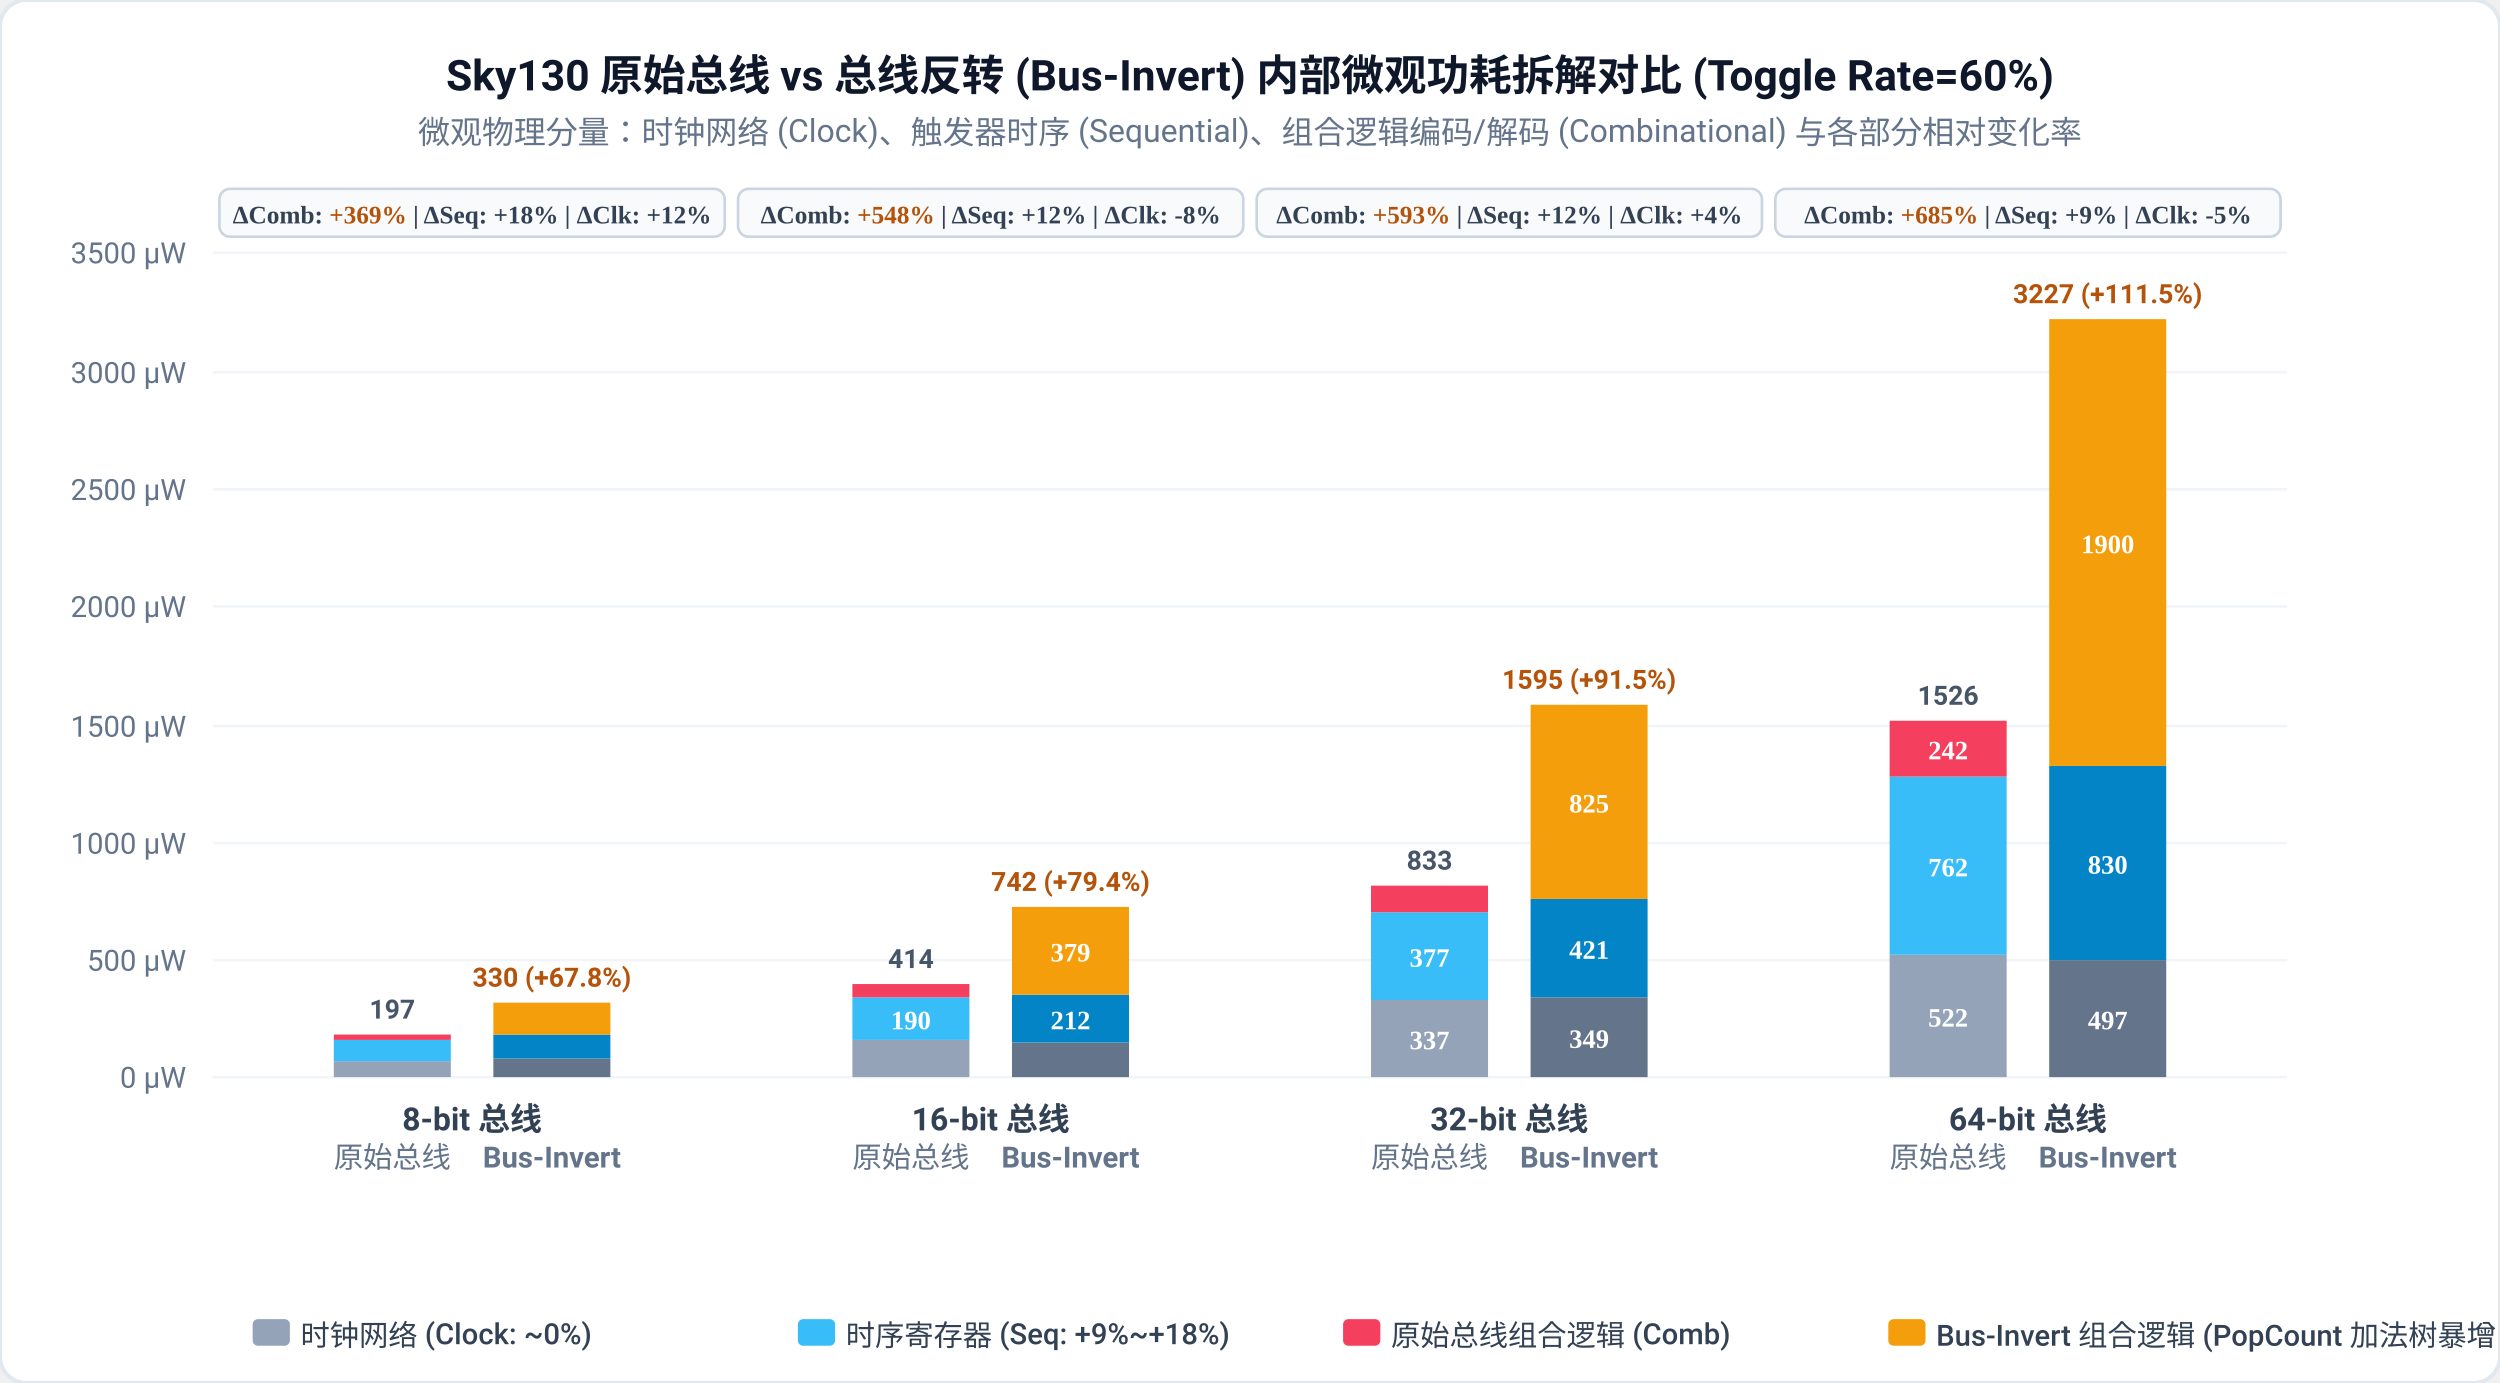
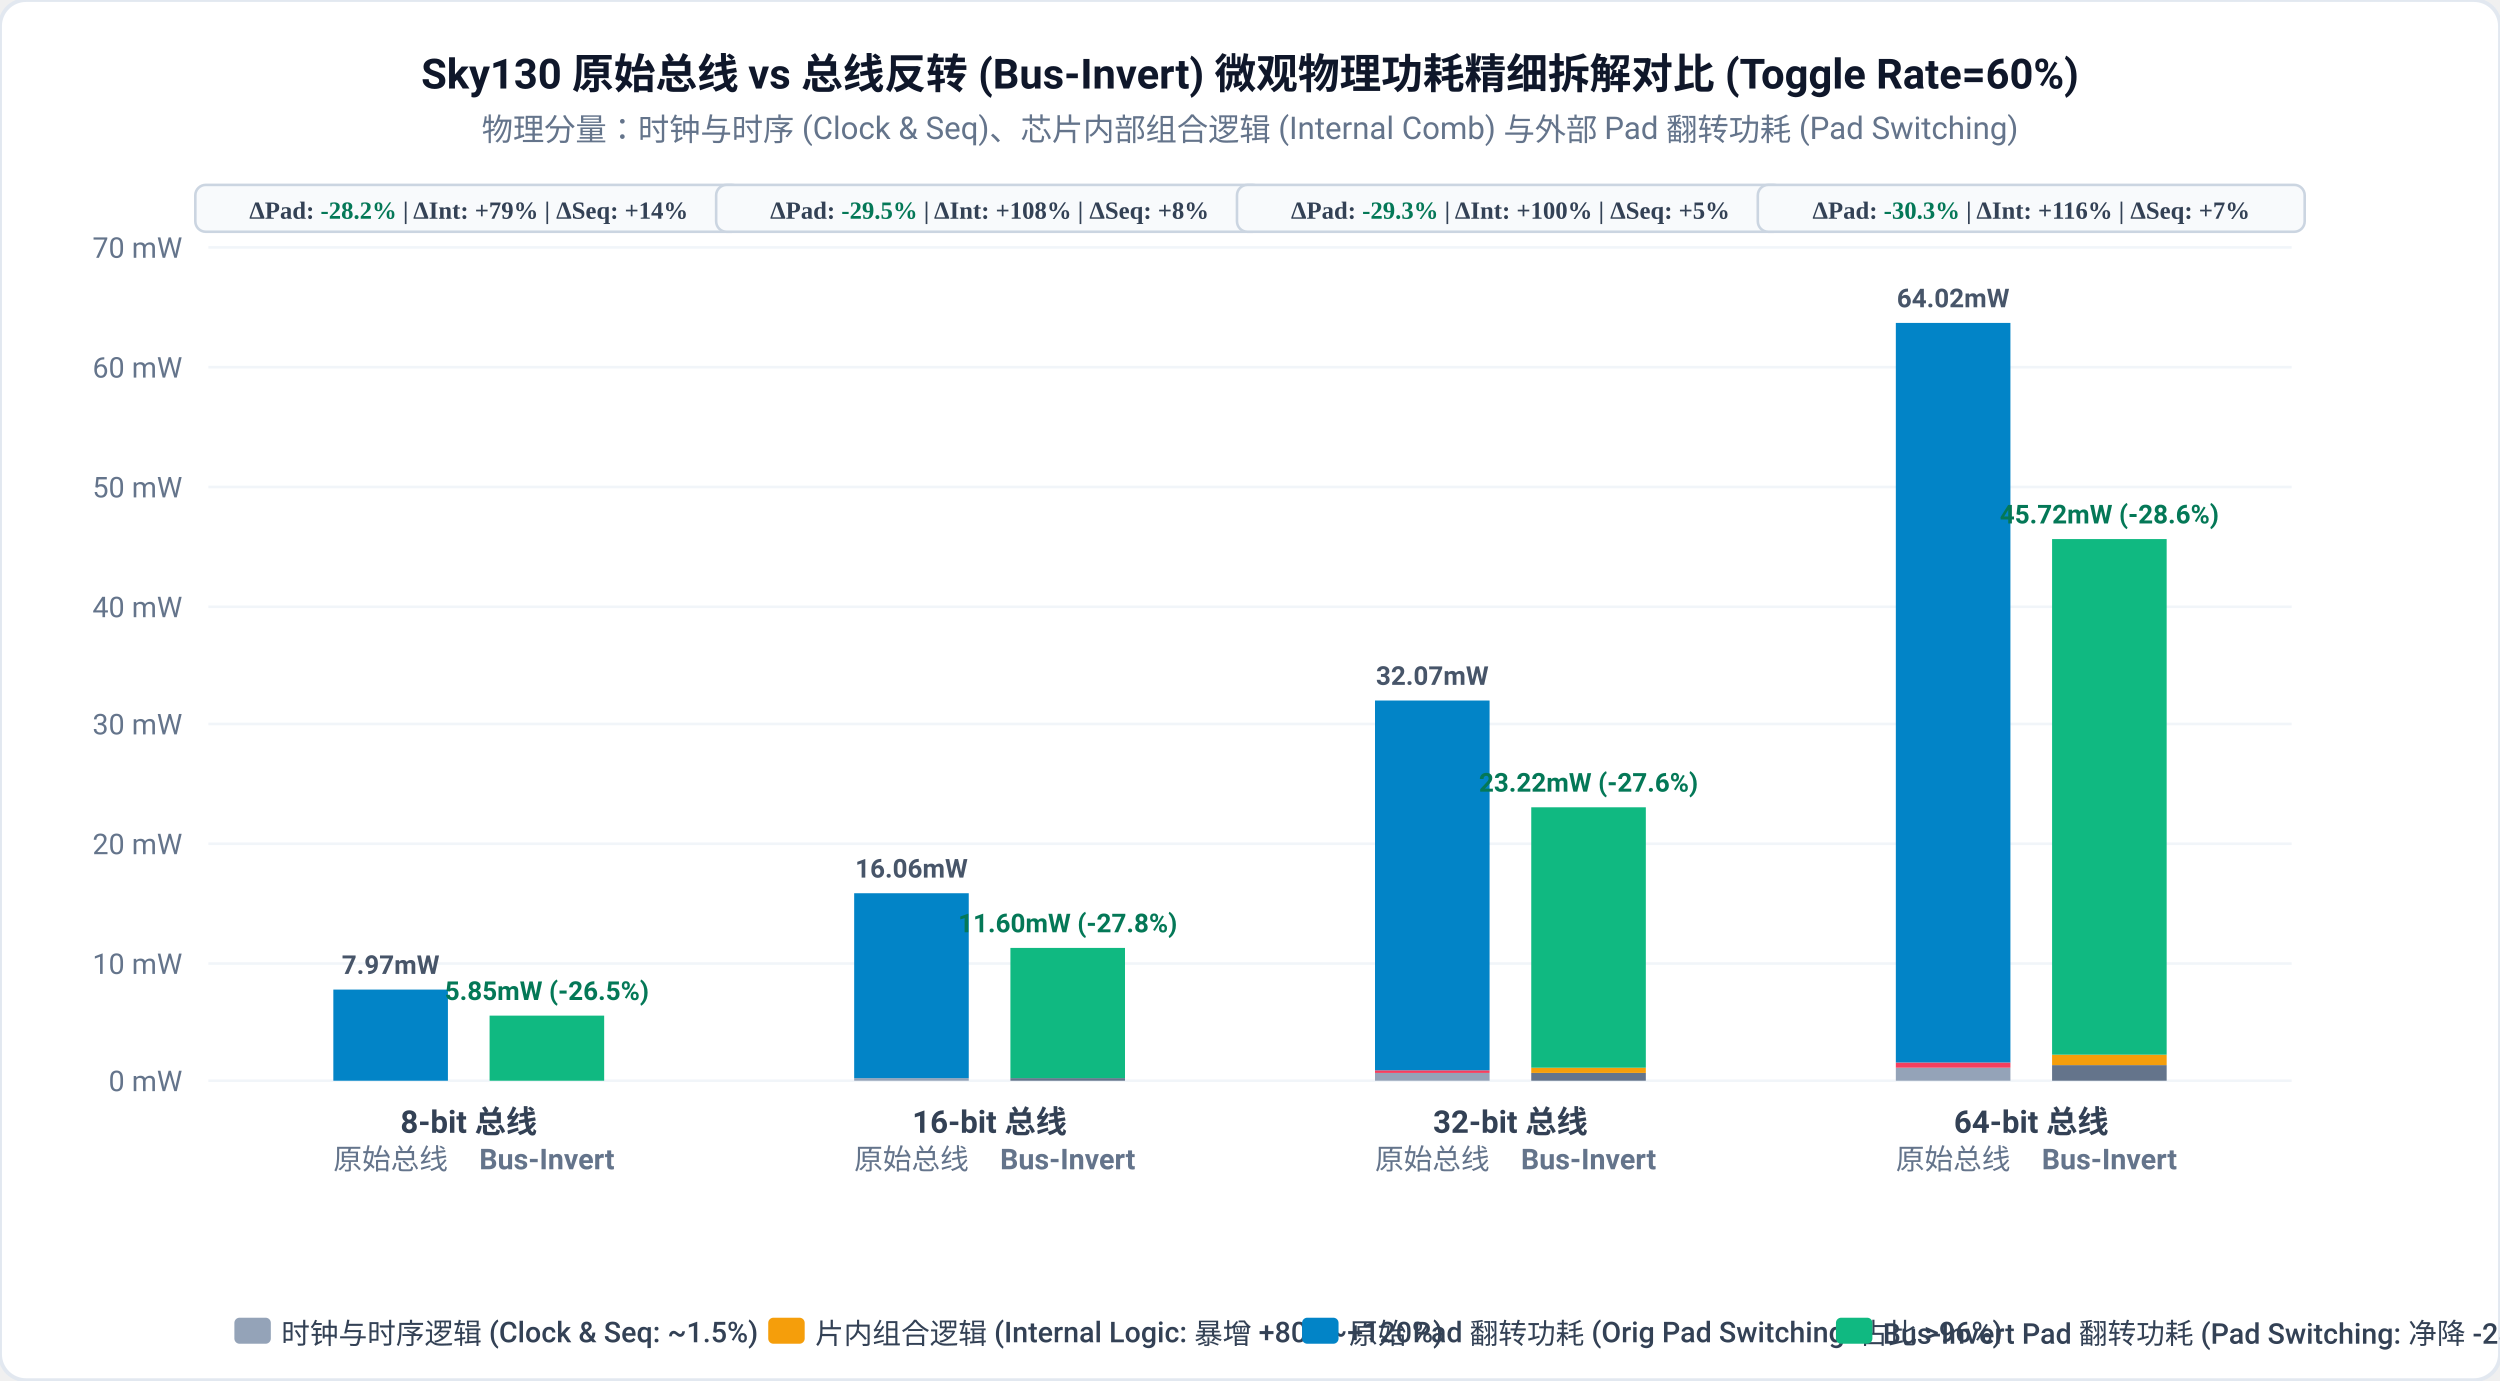
- <svg xmlns="http://www.w3.org/2000/svg" viewBox="0 0 940 520" width="940" height="520">
+ <svg xmlns="http://www.w3.org/2000/svg" viewBox="0 0 960 530" width="960" height="530">
  <defs>
    <style>
    .title { font-family: -apple-system, BlinkMacSystemFont, "Segoe UI", Roboto, Helvetica, Arial, sans-serif; font-size: 16px; font-weight: 700; fill: #0f172a; }
    .subtitle { font-family: -apple-system, BlinkMacSystemFont, "Segoe UI", Roboto, Helvetica, Arial, sans-serif; font-size: 12px; fill: #64748b; }
    .axis-label { font-family: -apple-system, BlinkMacSystemFont, "Segoe UI", Roboto, Helvetica, Arial, sans-serif; font-size: 12px; font-weight: 600; fill: #334155; }
    .tick-label { font-family: -apple-system, BlinkMacSystemFont, "Segoe UI", Roboto, Helvetica, Arial, sans-serif; font-size: 11px; fill: #64748b; }
    .data-label { font-family: -apple-system, BlinkMacSystemFont, "Segoe UI", Roboto, Helvetica, Arial, sans-serif; font-size: 10px; font-weight: 700; }
    .legend-text { font-family: -apple-system, BlinkMacSystemFont, "Segoe UI", Roboto, Helvetica, Arial, sans-serif; font-size: 11px; font-weight: 500; fill: #334155; }
    .grid-line { stroke: #f1f5f9; stroke-width: 1; }
    .zero-line { stroke: #475569; stroke-width: 1.5; stroke-dasharray: 4,4; }
    .axis-line { stroke: #cbd5e1; stroke-width: 1.5; }
  </style>
    <linearGradient id="grad-green" x1="0" y1="0" x2="0" y2="1">
      <stop offset="0%" stop-color="#10b981" />
      <stop offset="100%" stop-color="#059669" />
    </linearGradient>
    <linearGradient id="grad-blue" x1="0" y1="0" x2="0" y2="1">
      <stop offset="0%" stop-color="#0ea5e9" />
      <stop offset="100%" stop-color="#0284c7" />
    </linearGradient>
    <linearGradient id="grad-amber" x1="0" y1="0" x2="0" y2="1">
      <stop offset="0%" stop-color="#f59e0b" />
      <stop offset="100%" stop-color="#d97706" />
    </linearGradient>
    <linearGradient id="grad-red" x1="0" y1="0" x2="0" y2="1">
      <stop offset="0%" stop-color="#f43f5e" />
      <stop offset="100%" stop-color="#e11d48" />
    </linearGradient>
  </defs>
-   <rect width="940" height="520" rx="10" fill="#ffffff" stroke="#e2e8f0" stroke-width="1.5" />
-   <text x="470.0" y="34" text-anchor="middle" class="title">Sky130 原始总线 vs 总线反转 (Bus-Invert) 内部微观功耗拆解对比 (Toggle Rate=60%)</text>
-   <text x="470.0" y="54" text-anchor="middle" class="subtitle">微观物理分量：时钟网络 (Clock)、触发器时序 (Sequential)、组合逻辑编码/解码 (Combinational) 与各部分相对变化率</text>
-   <line x1="80" y1="405" x2="860" y2="405" class="grid-line" />
-   <text x="70" y="409" text-anchor="end" class="tick-label">0 µW</text>
-   <line x1="80" y1="361" x2="860" y2="361" class="grid-line" />
-   <text x="70" y="365" text-anchor="end" class="tick-label">500 µW</text>
-   <line x1="80" y1="317" x2="860" y2="317" class="grid-line" />
-   <text x="70" y="321" text-anchor="end" class="tick-label">1000 µW</text>
-   <line x1="80" y1="273" x2="860" y2="273" class="grid-line" />
-   <text x="70" y="277" text-anchor="end" class="tick-label">1500 µW</text>
-   <line x1="80" y1="228" x2="860" y2="228" class="grid-line" />
-   <text x="70" y="232" text-anchor="end" class="tick-label">2000 µW</text>
-   <line x1="80" y1="184" x2="860" y2="184" class="grid-line" />
-   <text x="70" y="188" text-anchor="end" class="tick-label">2500 µW</text>
-   <line x1="80" y1="140" x2="860" y2="140" class="grid-line" />
-   <text x="70" y="144" text-anchor="end" class="tick-label">3000 µW</text>
-   <line x1="80" y1="95" x2="860" y2="95" class="grid-line" />
-   <text x="70" y="99" text-anchor="end" class="tick-label">3500 µW</text>
-   <rect x="82.5" y="71" width="190" height="18" rx="4" fill="#f8fafc" stroke="#cbd5e1" stroke-width="1" />
-   <text x="177.5" y="84" text-anchor="middle" font-size="9.5px" font-weight="600" fill="#334155">ΔComb: <tspan fill="#b45309" font-weight="700">+369%</tspan> | ΔSeq: +18% | ΔClk: +12%</text>
-   <rect x="125.5" y="399" width="44" height="6" fill="#94a3b8" />
-   <rect x="125.5" y="391" width="44" height="8" fill="#38bdf8" />
-   <rect x="125.5" y="389" width="44" height="2" fill="#f43f5e" />
-   <text x="147.5" y="383" text-anchor="middle" class="data-label" fill="#475569">197</text>
-   <rect x="185.5" y="398" width="44" height="7" fill="#64748b" />
-   <rect x="185.5" y="389" width="44" height="9" fill="#0284c7" />
-   <rect x="185.5" y="377" width="44" height="12" fill="#f59e0b" />
-   <text x="207.5" y="371" text-anchor="middle" class="data-label" fill="#b45309">330 (+67.8%)</text>
-   <text x="177.5" y="425" text-anchor="middle" class="axis-label">8-bit 总线</text>
-   <text x="147.5" y="439" text-anchor="middle" class="tick-label">原始总线</text>
-   <text x="207.5" y="439" text-anchor="middle" class="tick-label" font-weight="600" fill="#b45309">Bus-Invert</text>
-   <rect x="277.5" y="71" width="190" height="18" rx="4" fill="#f8fafc" stroke="#cbd5e1" stroke-width="1" />
-   <text x="372.5" y="84" text-anchor="middle" font-size="9.5px" font-weight="600" fill="#334155">ΔComb: <tspan fill="#b45309" font-weight="700">+548%</tspan> | ΔSeq: +12% | ΔClk: -8%</text>
-   <rect x="320.5" y="391" width="44" height="14" fill="#94a3b8" />
-   <rect x="320.5" y="375" width="44" height="16" fill="#38bdf8" />
-   <text x="342.5" y="387.0" text-anchor="middle" font-size="10px" font-weight="600" fill="#ffffff">190</text>
-   <rect x="320.5" y="370" width="44" height="5" fill="#f43f5e" />
-   <text x="342.5" y="364" text-anchor="middle" class="data-label" fill="#475569">414</text>
-   <rect x="380.5" y="392" width="44" height="13" fill="#64748b" />
-   <rect x="380.5" y="374" width="44" height="18" fill="#0284c7" />
-   <text x="402.5" y="387.0" text-anchor="middle" font-size="10px" font-weight="600" fill="#ffffff">212</text>
-   <rect x="380.5" y="341" width="44" height="33" fill="#f59e0b" />
-   <text x="402.5" y="361.5" text-anchor="middle" font-size="10px" font-weight="600" fill="#ffffff">379</text>
-   <text x="402.5" y="335" text-anchor="middle" class="data-label" fill="#b45309">742 (+79.4%)</text>
-   <text x="372.5" y="425" text-anchor="middle" class="axis-label">16-bit 总线</text>
-   <text x="342.5" y="439" text-anchor="middle" class="tick-label">原始总线</text>
-   <text x="402.5" y="439" text-anchor="middle" class="tick-label" font-weight="600" fill="#b45309">Bus-Invert</text>
-   <rect x="472.5" y="71" width="190" height="18" rx="4" fill="#f8fafc" stroke="#cbd5e1" stroke-width="1" />
-   <text x="567.5" y="84" text-anchor="middle" font-size="9.5px" font-weight="600" fill="#334155">ΔComb: <tspan fill="#b45309" font-weight="700">+593%</tspan> | ΔSeq: +12% | ΔClk: +4%</text>
-   <rect x="515.5" y="376" width="44" height="29" fill="#94a3b8" />
-   <text x="537.5" y="394.5" text-anchor="middle" font-size="10px" font-weight="600" fill="#ffffff">337</text>
-   <rect x="515.5" y="343" width="44" height="33" fill="#38bdf8" />
-   <text x="537.5" y="363.5" text-anchor="middle" font-size="10px" font-weight="600" fill="#ffffff">377</text>
-   <rect x="515.5" y="333" width="44" height="10" fill="#f43f5e" />
-   <text x="537.5" y="327" text-anchor="middle" class="data-label" fill="#475569">833</text>
-   <rect x="575.5" y="375" width="44" height="30" fill="#64748b" />
-   <text x="597.5" y="394.0" text-anchor="middle" font-size="10px" font-weight="600" fill="#ffffff">349</text>
-   <rect x="575.5" y="338" width="44" height="37" fill="#0284c7" />
-   <text x="597.5" y="360.5" text-anchor="middle" font-size="10px" font-weight="600" fill="#ffffff">421</text>
-   <rect x="575.5" y="265" width="44" height="73" fill="#f59e0b" />
-   <text x="597.5" y="305.5" text-anchor="middle" font-size="10px" font-weight="600" fill="#ffffff">825</text>
-   <text x="597.5" y="259" text-anchor="middle" class="data-label" fill="#b45309">1595 (+91.5%)</text>
-   <text x="567.5" y="425" text-anchor="middle" class="axis-label">32-bit 总线</text>
-   <text x="537.5" y="439" text-anchor="middle" class="tick-label">原始总线</text>
-   <text x="597.5" y="439" text-anchor="middle" class="tick-label" font-weight="600" fill="#b45309">Bus-Invert</text>
-   <rect x="667.5" y="71" width="190" height="18" rx="4" fill="#f8fafc" stroke="#cbd5e1" stroke-width="1" />
-   <text x="762.5" y="84" text-anchor="middle" font-size="9.5px" font-weight="600" fill="#334155">ΔComb: <tspan fill="#b45309" font-weight="700">+685%</tspan> | ΔSeq: +9% | ΔClk: -5%</text>
-   <rect x="710.5" y="359" width="44" height="46" fill="#94a3b8" />
-   <text x="732.5" y="386.0" text-anchor="middle" font-size="10px" font-weight="600" fill="#ffffff">522</text>
-   <rect x="710.5" y="292" width="44" height="67" fill="#38bdf8" />
-   <text x="732.5" y="329.5" text-anchor="middle" font-size="10px" font-weight="600" fill="#ffffff">762</text>
-   <rect x="710.5" y="271" width="44" height="21" fill="#f43f5e" />
-   <text x="732.5" y="285.5" text-anchor="middle" font-size="10px" font-weight="600" fill="#ffffff">242</text>
-   <text x="732.5" y="265" text-anchor="middle" class="data-label" fill="#475569">1526</text>
-   <rect x="770.5" y="361" width="44" height="44" fill="#64748b" />
-   <text x="792.5" y="387.0" text-anchor="middle" font-size="10px" font-weight="600" fill="#ffffff">497</text>
-   <rect x="770.5" y="288" width="44" height="73" fill="#0284c7" />
-   <text x="792.5" y="328.5" text-anchor="middle" font-size="10px" font-weight="600" fill="#ffffff">830</text>
-   <rect x="770.5" y="120" width="44" height="168" fill="#f59e0b" />
-   <text x="792.5" y="208.0" text-anchor="middle" font-size="10px" font-weight="600" fill="#ffffff">1900</text>
-   <text x="792.5" y="114" text-anchor="middle" class="data-label" fill="#b45309">3227 (+111.5%)</text>
-   <text x="762.5" y="425" text-anchor="middle" class="axis-label">64-bit 总线</text>
-   <text x="732.5" y="439" text-anchor="middle" class="tick-label">原始总线</text>
-   <text x="792.5" y="439" text-anchor="middle" class="tick-label" font-weight="600" fill="#b45309">Bus-Invert</text>
-   <rect x="95" y="496" width="14" height="10" rx="2" fill="#94a3b8" />
-   <text x="113" y="506" class="legend-text" font-size="11px">时钟网络 (Clock: ~0%)</text>
-   <rect x="300" y="496" width="14" height="10" rx="2" fill="#38bdf8" />
-   <text x="318" y="506" class="legend-text" font-size="11px">时序寄存器 (Seq: +9%~+18%)</text>
-   <rect x="505" y="496" width="14" height="10" rx="2" fill="#f43f5e" />
-   <text x="523" y="506" class="legend-text" font-size="11px">原始总线组合逻辑 (Comb)</text>
-   <rect x="710" y="496" width="14" height="10" rx="2" fill="#f59e0b" />
-   <text x="728" y="506" class="legend-text" font-size="11px">Bus-Invert 组合逻辑 (PopCount 加法树暴增 +369%~+685%)</text>
+   <rect width="960" height="530" rx="10" fill="#ffffff" stroke="#e2e8f0" stroke-width="1.5" />
+   <text x="480.0" y="34" text-anchor="middle" class="title">Sky130 原始总线 vs 总线反转 (Bus-Invert) 微观物理功耗精细拆解对比 (Toggle Rate=60%)</text>
+   <text x="480.0" y="54" text-anchor="middle" class="subtitle">物理分量：时钟与时序 (Clock &amp; Seq)、芯片内部组合逻辑 (Internal Comb) 与外部 Pad 翻转功耗 (Pad Switching)</text>
+   <line x1="80" y1="415" x2="880" y2="415" class="grid-line" />
+   <text x="70" y="419" text-anchor="end" class="tick-label">0 mW</text>
+   <line x1="80" y1="370" x2="880" y2="370" class="grid-line" />
+   <text x="70" y="374" text-anchor="end" class="tick-label">10 mW</text>
+   <line x1="80" y1="324" x2="880" y2="324" class="grid-line" />
+   <text x="70" y="328" text-anchor="end" class="tick-label">20 mW</text>
+   <line x1="80" y1="278" x2="880" y2="278" class="grid-line" />
+   <text x="70" y="282" text-anchor="end" class="tick-label">30 mW</text>
+   <line x1="80" y1="233" x2="880" y2="233" class="grid-line" />
+   <text x="70" y="237" text-anchor="end" class="tick-label">40 mW</text>
+   <line x1="80" y1="187" x2="880" y2="187" class="grid-line" />
+   <text x="70" y="191" text-anchor="end" class="tick-label">50 mW</text>
+   <line x1="80" y1="141" x2="880" y2="141" class="grid-line" />
+   <text x="70" y="145" text-anchor="end" class="tick-label">60 mW</text>
+   <line x1="80" y1="95" x2="880" y2="95" class="grid-line" />
+   <text x="70" y="99" text-anchor="end" class="tick-label">70 mW</text>
+   <rect x="75.0" y="71" width="210" height="18" rx="4" fill="#f8fafc" stroke="#cbd5e1" stroke-width="1" />
+   <text x="180.0" y="84" text-anchor="middle" font-size="9.5px" font-weight="600" fill="#334155">ΔPad: <tspan fill="#047857" font-weight="700">-28.2%</tspan> | ΔInt: +79% | ΔSeq: +14%</text>
+   <rect x="128.0" y="415" width="44" height="0" fill="#94a3b8" />
+   <rect x="128.0" y="415" width="44" height="0" fill="#f43f5e" />
+   <rect x="128.0" y="380" width="44" height="35" fill="#0284c7" />
+   <text x="150.0" y="374" text-anchor="middle" class="data-label" fill="#475569">7.97mW</text>
+   <rect x="188.0" y="415" width="44" height="0" fill="#64748b" />
+   <rect x="188.0" y="415" width="44" height="0" fill="#f59e0b" />
+   <rect x="188.0" y="390" width="44" height="25" fill="#10b981" />
+   <text x="210.0" y="384" text-anchor="middle" class="data-label" fill="#047857">5.85mW (-26.5%)</text>
+   <text x="180.0" y="435" text-anchor="middle" class="axis-label">8-bit 总线</text>
+   <text x="150.0" y="449" text-anchor="middle" class="tick-label">原始总线</text>
+   <text x="210.0" y="449" text-anchor="middle" class="tick-label" font-weight="600" fill="#047857">Bus-Invert</text>
+   <rect x="275.0" y="71" width="210" height="18" rx="4" fill="#f8fafc" stroke="#cbd5e1" stroke-width="1" />
+   <text x="380.0" y="84" text-anchor="middle" font-size="9.5px" font-weight="600" fill="#334155">ΔPad: <tspan fill="#047857" font-weight="700">-29.5%</tspan> | ΔInt: +108% | ΔSeq: +8%</text>
+   <rect x="328.0" y="414" width="44" height="1" fill="#94a3b8" />
+   <rect x="328.0" y="414" width="44" height="0" fill="#f43f5e" />
+   <rect x="328.0" y="343" width="44" height="71" fill="#0284c7" />
+   <text x="350.0" y="337" text-anchor="middle" class="data-label" fill="#475569">16.06mW</text>
+   <rect x="388.0" y="414" width="44" height="1" fill="#64748b" />
+   <rect x="388.0" y="414" width="44" height="0" fill="#f59e0b" />
+   <rect x="388.0" y="364" width="44" height="50" fill="#10b981" />
+   <text x="410.0" y="358" text-anchor="middle" class="data-label" fill="#047857">11.60mW (-27.8%)</text>
+   <text x="380.0" y="435" text-anchor="middle" class="axis-label">16-bit 总线</text>
+   <text x="350.0" y="449" text-anchor="middle" class="tick-label">原始总线</text>
+   <text x="410.0" y="449" text-anchor="middle" class="tick-label" font-weight="600" fill="#047857">Bus-Invert</text>
+   <rect x="475.0" y="71" width="210" height="18" rx="4" fill="#f8fafc" stroke="#cbd5e1" stroke-width="1" />
+   <text x="580.0" y="84" text-anchor="middle" font-size="9.5px" font-weight="600" fill="#334155">ΔPad: <tspan fill="#047857" font-weight="700">-29.3%</tspan> | ΔInt: +100% | ΔSeq: +5%</text>
+   <rect x="528.0" y="412" width="44" height="3" fill="#94a3b8" />
+   <rect x="528.0" y="411" width="44" height="1" fill="#f43f5e" />
+   <rect x="528.0" y="269" width="44" height="142" fill="#0284c7" />
+   <text x="550.0" y="263" text-anchor="middle" class="data-label" fill="#475569">32.07mW</text>
+   <rect x="588.0" y="412" width="44" height="3" fill="#64748b" />
+   <rect x="588.0" y="410" width="44" height="2" fill="#f59e0b" />
+   <rect x="588.0" y="310" width="44" height="100" fill="#10b981" />
+   <text x="610.0" y="304" text-anchor="middle" class="data-label" fill="#047857">23.22mW (-27.6%)</text>
+   <text x="580.0" y="435" text-anchor="middle" class="axis-label">32-bit 总线</text>
+   <text x="550.0" y="449" text-anchor="middle" class="tick-label">原始总线</text>
+   <text x="610.0" y="449" text-anchor="middle" class="tick-label" font-weight="600" fill="#047857">Bus-Invert</text>
+   <rect x="675.0" y="71" width="210" height="18" rx="4" fill="#f8fafc" stroke="#cbd5e1" stroke-width="1" />
+   <text x="780.0" y="84" text-anchor="middle" font-size="9.5px" font-weight="600" fill="#334155">ΔPad: <tspan fill="#047857" font-weight="700">-30.3%</tspan> | ΔInt: +116% | ΔSeq: +7%</text>
+   <rect x="728.0" y="410" width="44" height="5" fill="#94a3b8" />
+   <rect x="728.0" y="408" width="44" height="2" fill="#f43f5e" />
+   <rect x="728.0" y="124" width="44" height="284" fill="#0284c7" />
+   <text x="750.0" y="118" text-anchor="middle" class="data-label" fill="#475569">64.02mW</text>
+   <rect x="788.0" y="409" width="44" height="6" fill="#64748b" />
+   <rect x="788.0" y="405" width="44" height="4" fill="#f59e0b" />
+   <rect x="788.0" y="207" width="44" height="198" fill="#10b981" />
+   <text x="810.0" y="201" text-anchor="middle" class="data-label" fill="#047857">45.72mW (-28.6%)</text>
+   <text x="780.0" y="435" text-anchor="middle" class="axis-label">64-bit 总线</text>
+   <text x="750.0" y="449" text-anchor="middle" class="tick-label">原始总线</text>
+   <text x="810.0" y="449" text-anchor="middle" class="tick-label" font-weight="600" fill="#047857">Bus-Invert</text>
+   <rect x="90" y="506" width="14" height="10" rx="2" fill="#94a3b8" />
+   <text x="108" y="516" class="legend-text" font-size="11px">时钟与时序逻辑 (Clock &amp; Seq: ~1.5%)</text>
+   <rect x="295" y="506" width="14" height="10" rx="2" fill="#f59e0b" />
+   <text x="313" y="516" class="legend-text" font-size="11px">片内组合逻辑 (Internal Logic: 暴增 +80%~+120%)</text>
+   <rect x="500" y="506" width="14" height="10" rx="2" fill="#0284c7" />
+   <text x="518" y="516" class="legend-text" font-size="11px">原始 Pad 翻转功耗 (Orig Pad Switching: 占比 &gt;96%)</text>
+   <rect x="705" y="506" width="14" height="10" rx="2" fill="#10b981" />
+   <text x="723" y="516" class="legend-text" font-size="11px">Bus-Invert Pad 翻转功耗 (Pad Switching: 净降 -28%~-33%)</text>
</svg>
